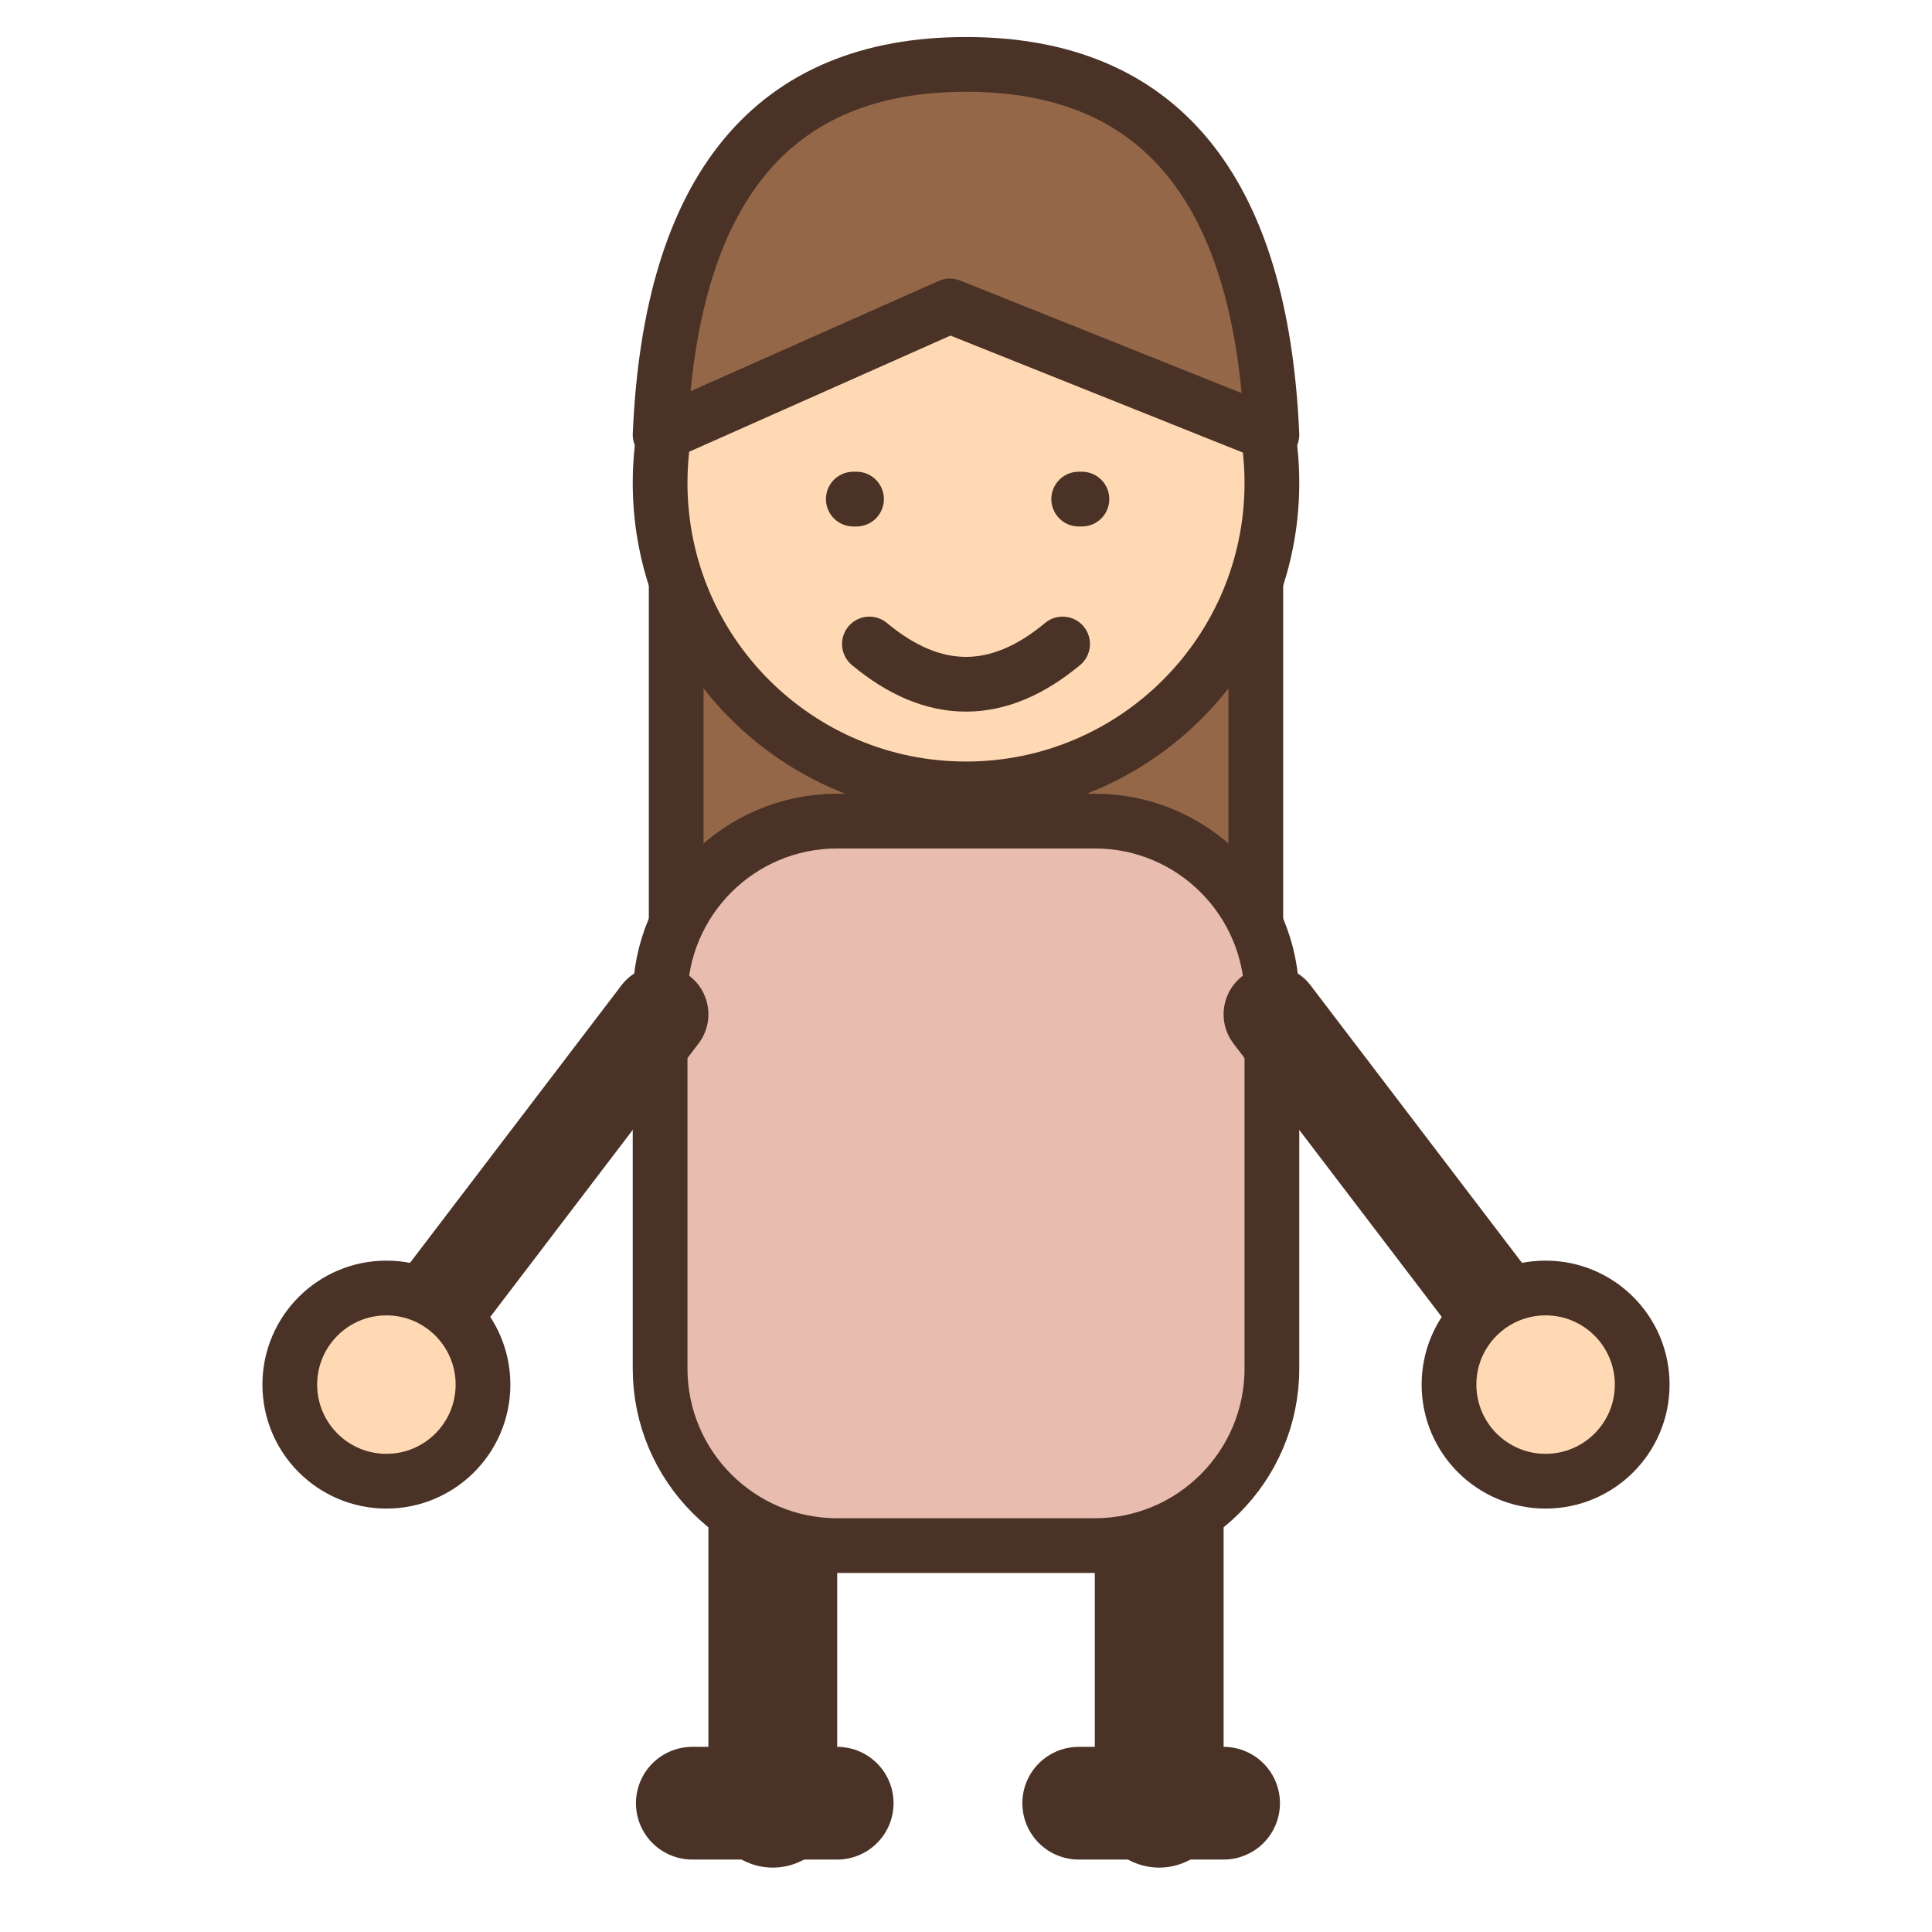
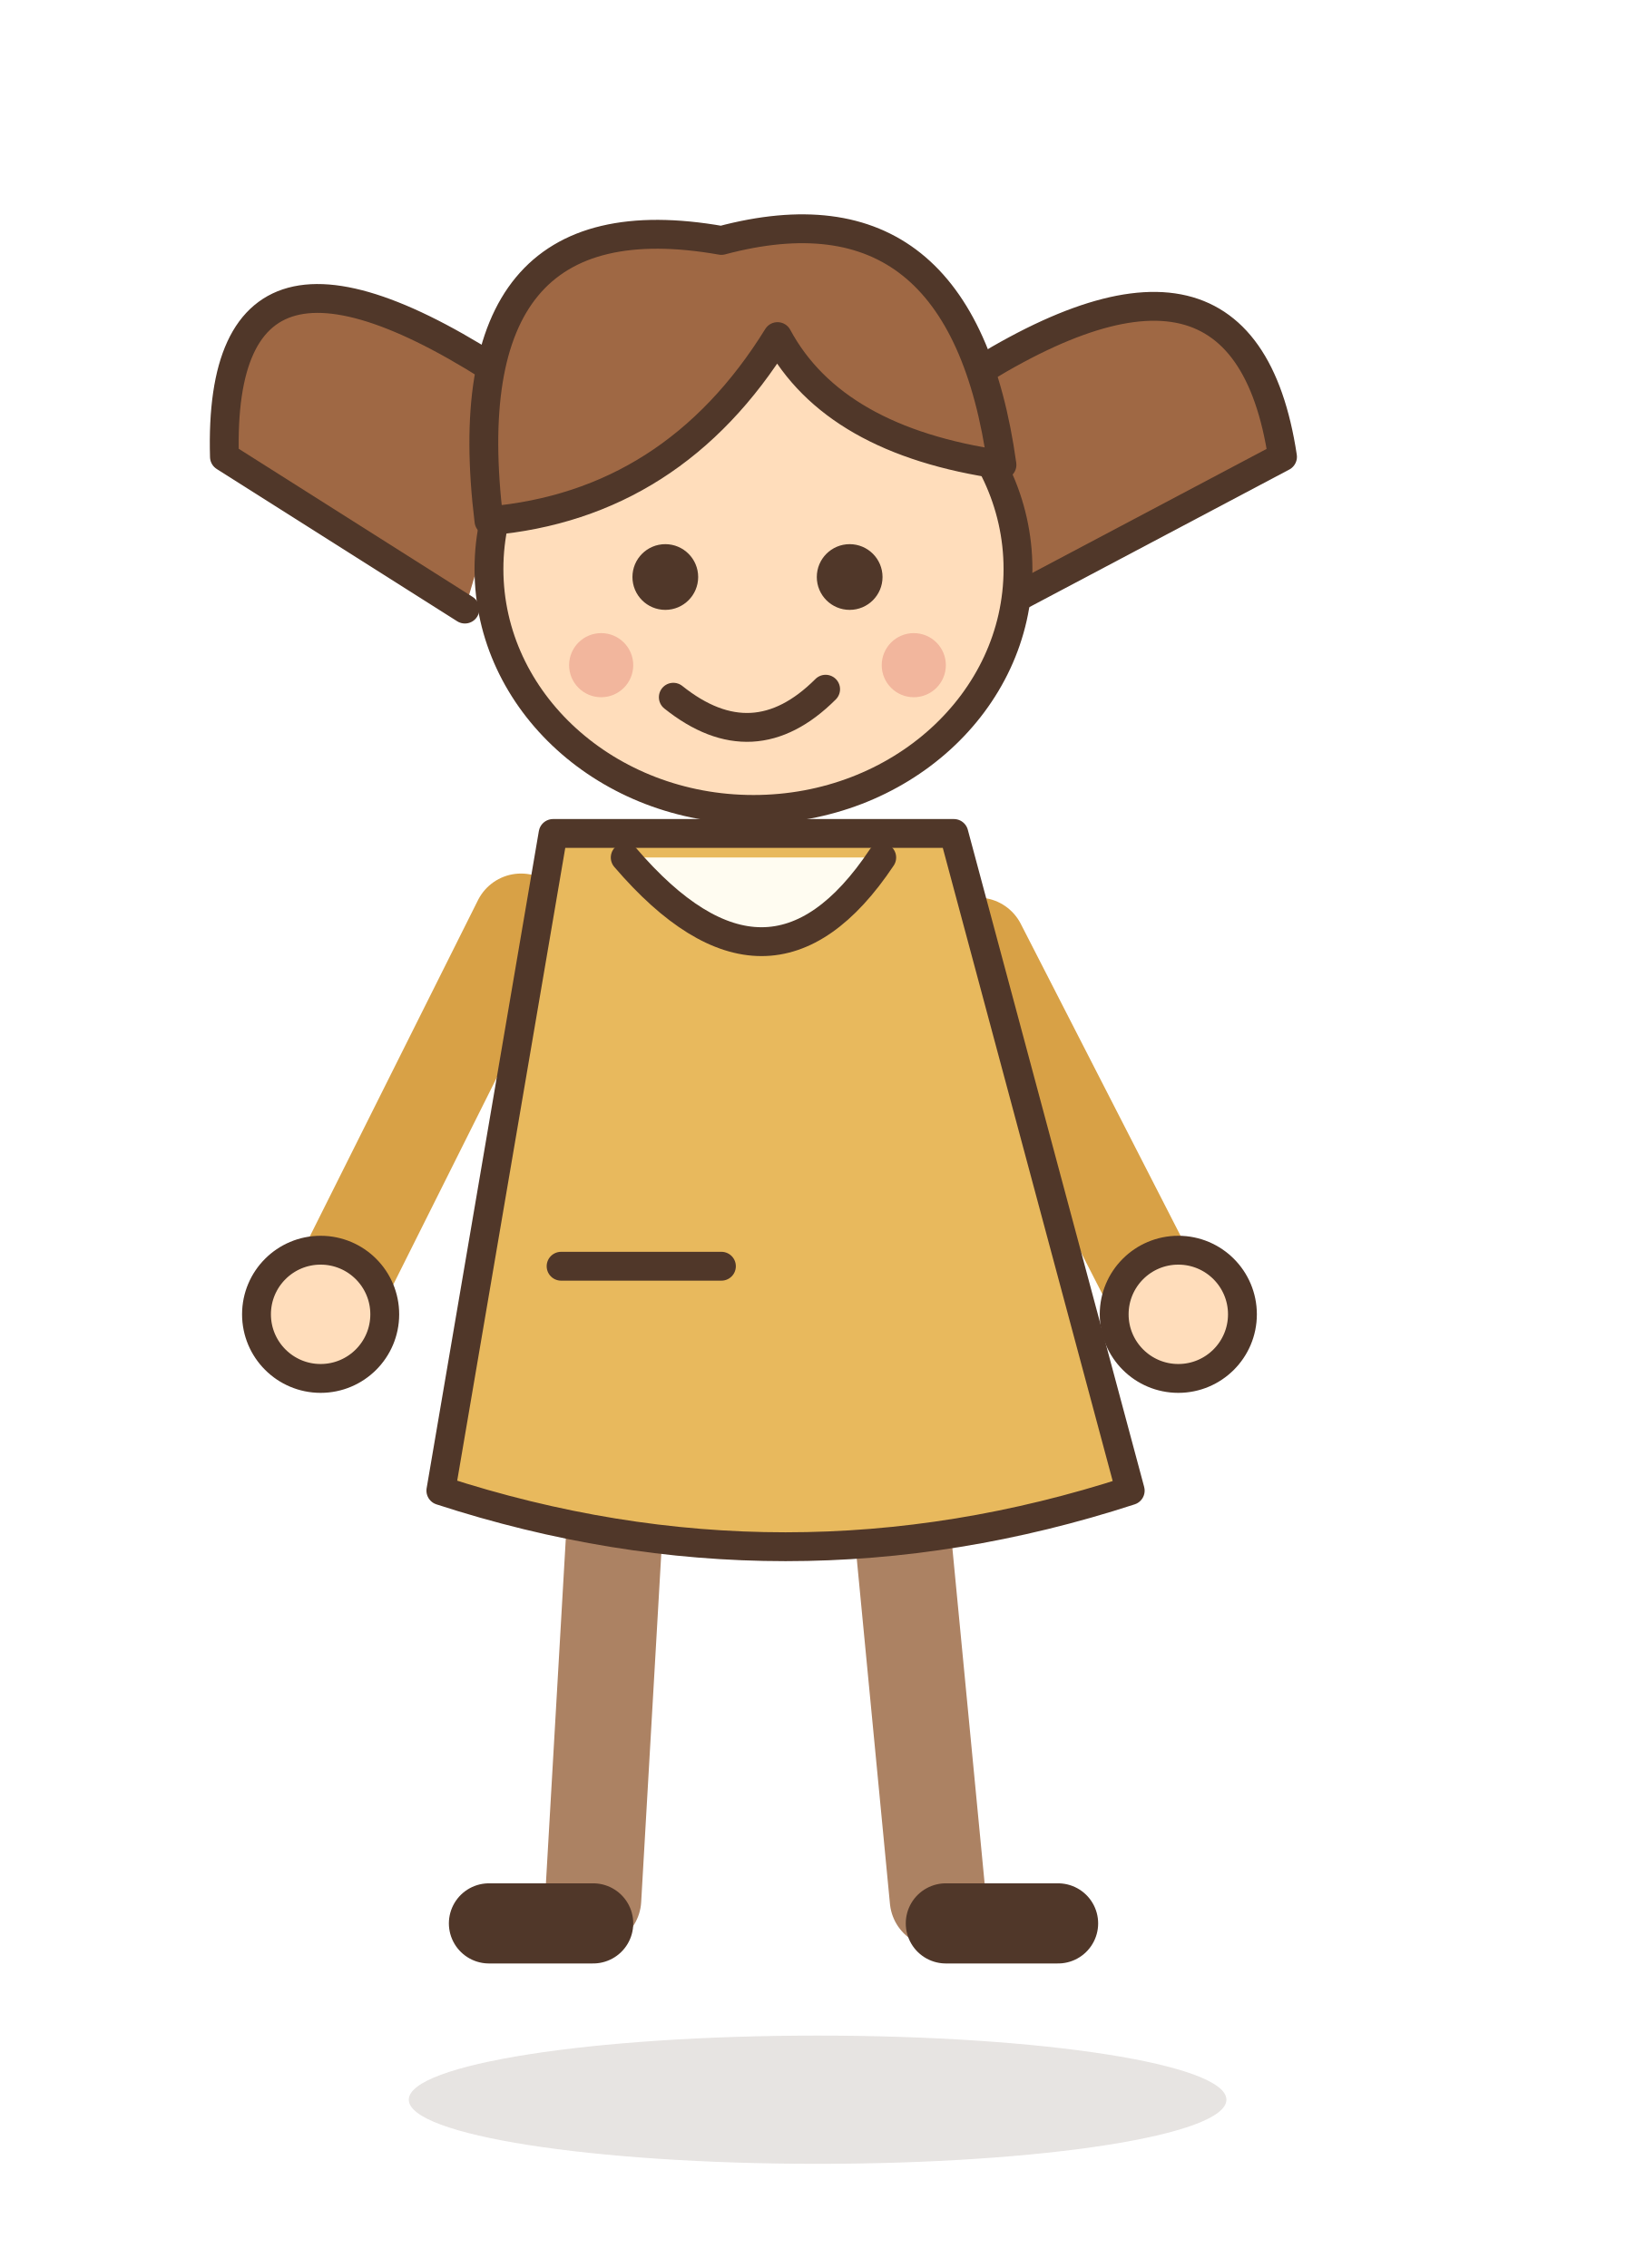
- <svg xmlns="http://www.w3.org/2000/svg" viewBox="0 0 120 120">
-   <g stroke="#4A3226" stroke-width="3.4" stroke-linecap="round" stroke-linejoin="round">
-     <path d="M42 30v35h36V30z" fill="#946748" />
-     <path d="M48 93v19M72 93v19" stroke-width="8" />
-     <path d="M43 112h9M67 112h9" stroke-width="7" />
-     <circle cx="60" cy="30" r="19" fill="#FFD9B3" />
-     <path d="M41 27q1-23 19-23t19 23l-20-8z" fill="#946748" />
-     <path d="M53 31h.2M67 31h.2M54 40q6 5 12 0" fill="none" />
-     <rect x="41" y="51" width="38" height="45" rx="11" fill="#E8BDB0" />
-     <path d="M41 63L25 84M79 63l16 21" fill="none" stroke-width="6" />
-     <circle cx="24" cy="86" r="6" fill="#FFD9B3" />
-     <circle cx="96" cy="86" r="6" fill="#FFD9B3" />
+ <svg xmlns="http://www.w3.org/2000/svg" viewBox="0 0 204 283" fill="none" stroke="#503729" stroke-width="3.6" stroke-linejoin="round" stroke-linecap="round">
+   <g transform="translate(12 14) scale(1)">
+     <ellipse cx="90" cy="248" rx="51" ry="8" fill="#503729" opacity=".14" stroke="none" />
+     <path d="M65 171 62 223m38-52 5 52" fill="none" stroke="#AC8263" stroke-width="12" />
+     <path d="M62 226h-13M106 226h14" fill="none" stroke-width="10" />
+     <path d="M53 101 31 145m79-41 21 41" fill="none" stroke="#D8A146" stroke-width="12" />
+     <circle cx="28" cy="150" r="8" fill="#FFDDBB" />
+     <circle cx="135" cy="150" r="8" fill="#FFDDBB" />
+     <path d="M57 90h50l22 82q-43 14-86 0z" fill="#E8B95D" />
+     <path d="M66 93q18 21 32 0" fill="#FFFCF1" />
+     <path d="M58 144h20" fill="none" />
+     <path d="M54 35q-39-27-38 8l30 19m60-27q37-25 42 8l-34 18" fill="#9F6844" />
+     <ellipse cx="82" cy="57" rx="33" ry="30" fill="#FFDDBB" />
+     <g transform="translate(82 57) scale(1)">
+       <path d="M-33-6q-5-41 29-35 30-8 35 28-21-3-28-16-13 21-36 23z" fill="#9F6844" />
+     </g>
+     <circle cx="71" cy="58" r="2.3" fill="#503729" />
+     <circle cx="94" cy="58" r="2.3" fill="#503729" />
+     <path d="M72 73q10 8 19-1" fill="none" />
+     <circle cx="63" cy="69" r="4" fill="#F2B69D" stroke="none" />
+     <circle cx="102" cy="69" r="4" fill="#F2B69D" stroke="none" />
  </g>
</svg>
